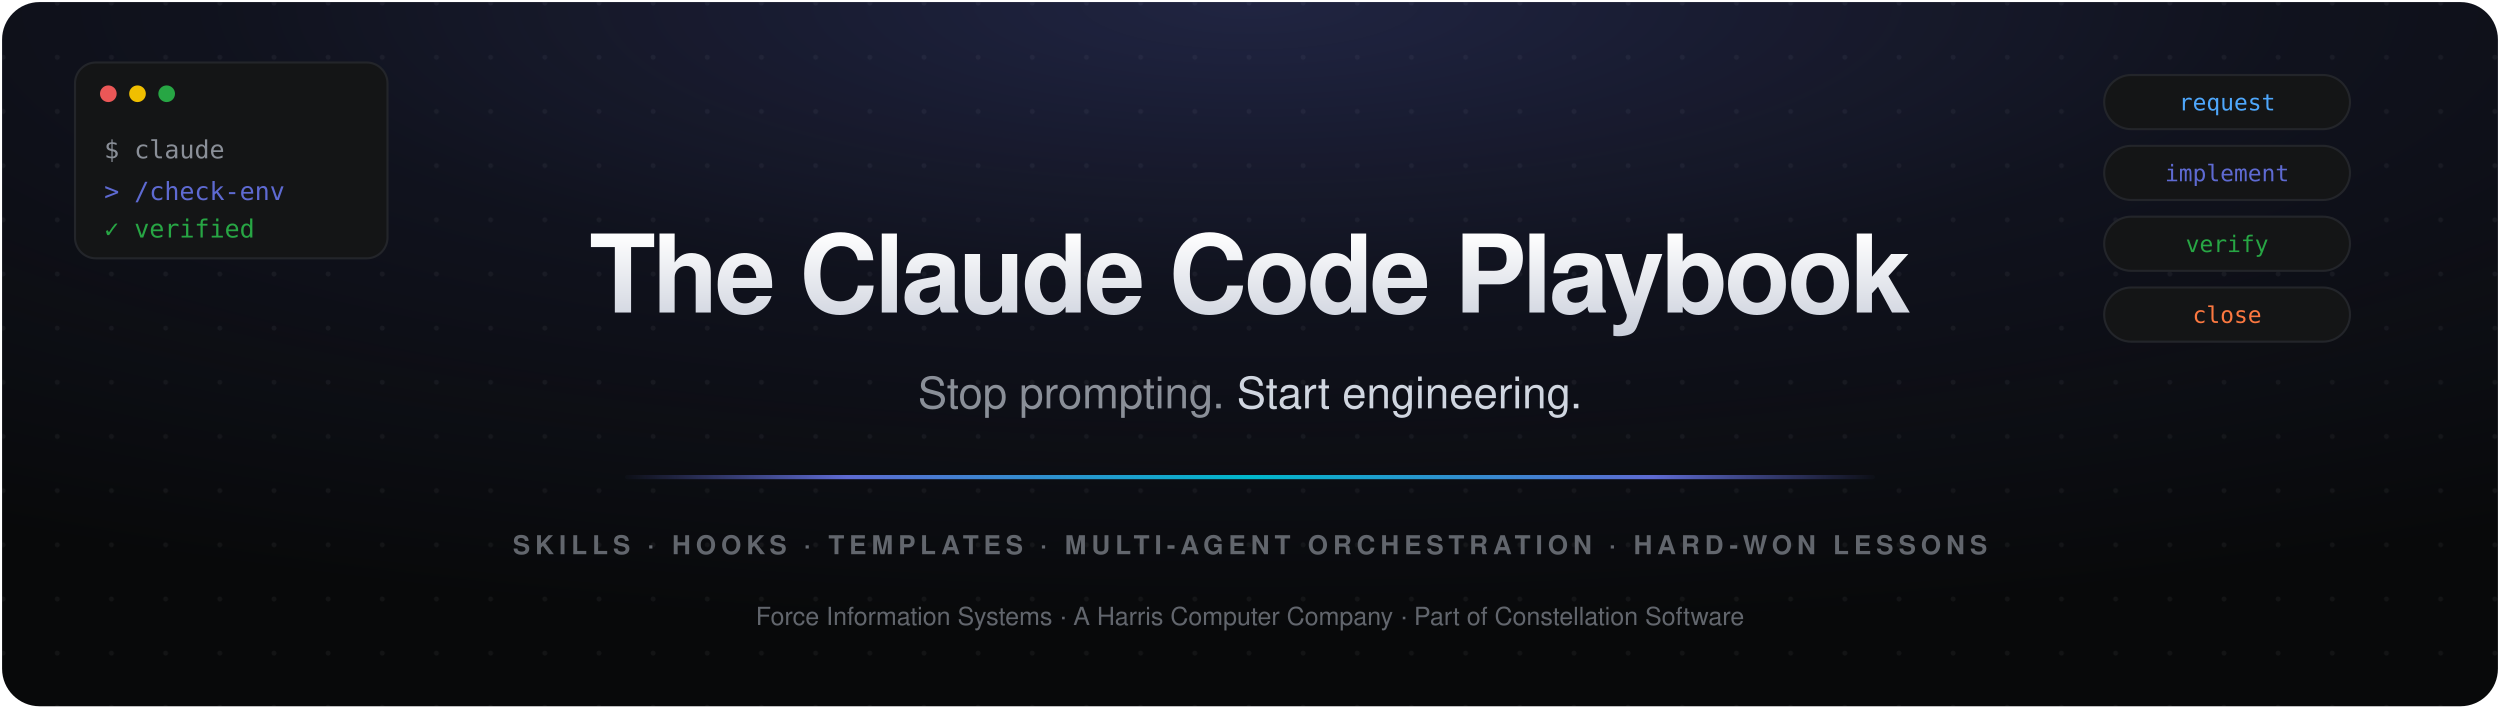
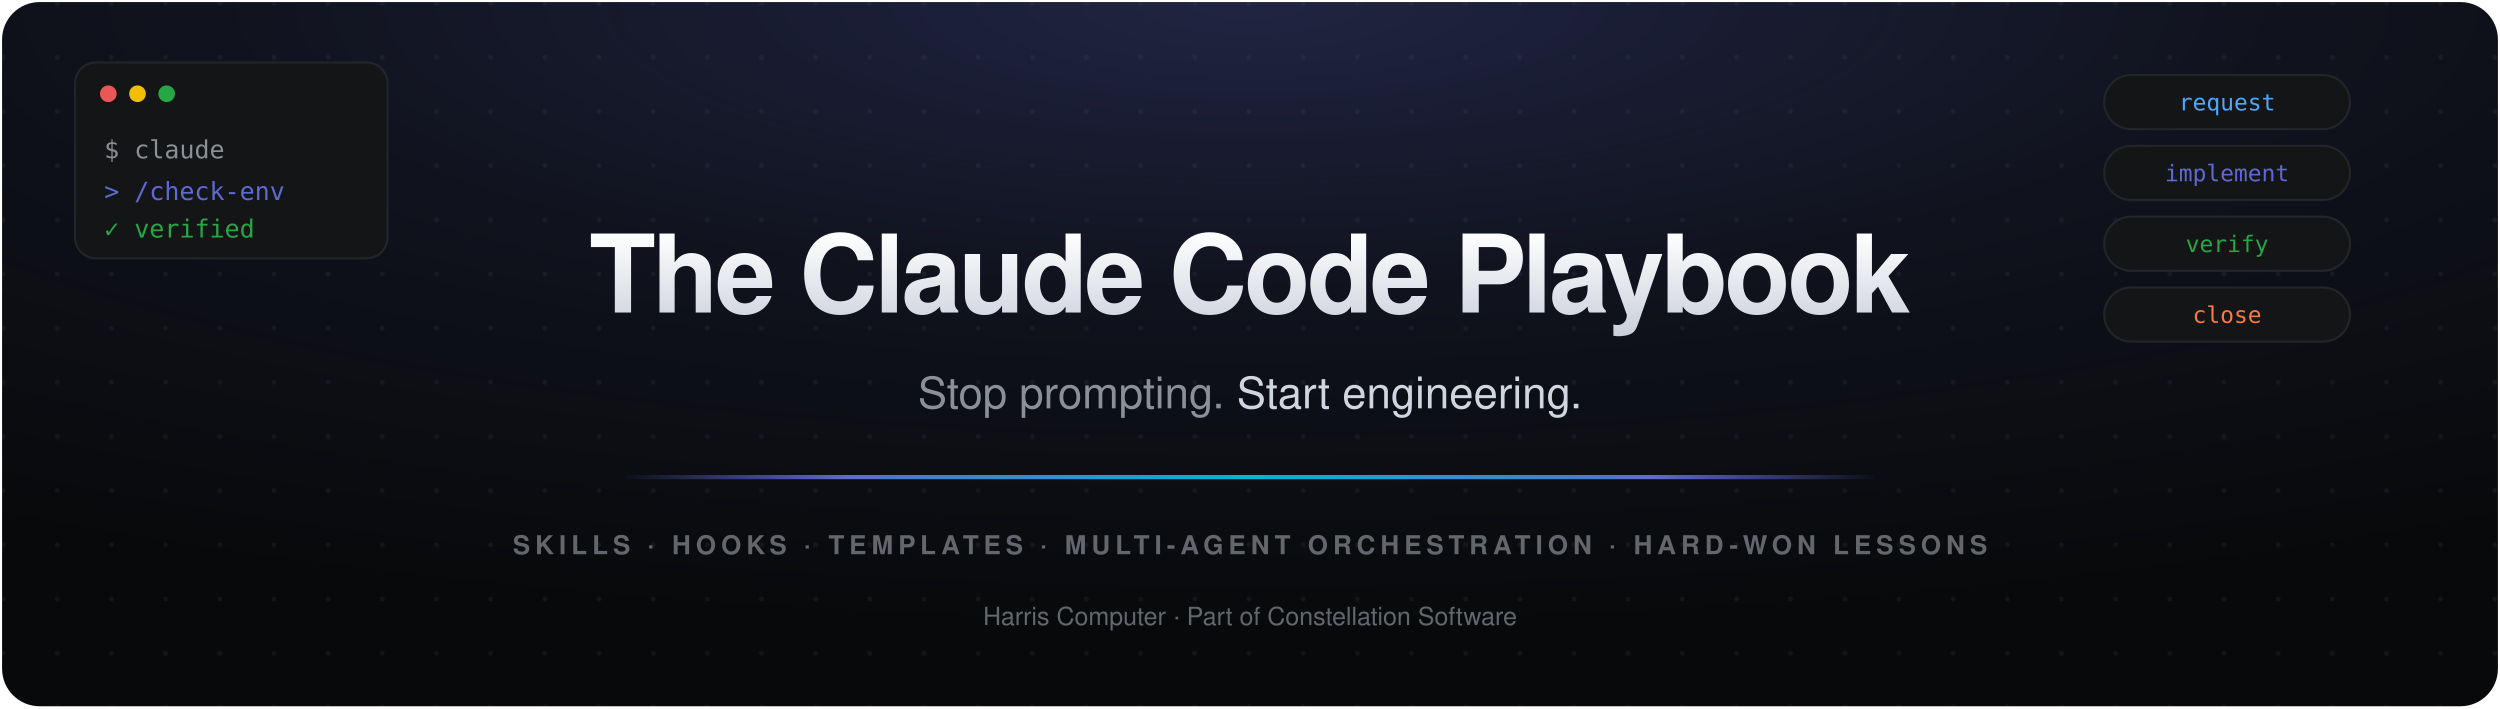
<svg xmlns="http://www.w3.org/2000/svg" width="1200" height="340" viewBox="0 0 1200 340" fill="none" role="img" aria-label="The Claude Code Playbook — Stop prompting. Start engineering.">
  <defs>
    <radialGradient id="glow" cx="50%" cy="0%" r="90%">
      <stop offset="0%" stop-color="#5E6AD2" stop-opacity="0.28" />
      <stop offset="45%" stop-color="#5E6AD2" stop-opacity="0.10" />
      <stop offset="100%" stop-color="#5E6AD2" stop-opacity="0" />
    </radialGradient>
    <linearGradient id="rule" x1="0" y1="0" x2="1" y2="0">
      <stop offset="0%" stop-color="#5E6AD2" stop-opacity="0" />
      <stop offset="18%" stop-color="#5E6AD2" />
      <stop offset="50%" stop-color="#00B8CC" />
      <stop offset="82%" stop-color="#5E6AD2" />
      <stop offset="100%" stop-color="#5E6AD2" stop-opacity="0" />
    </linearGradient>
    <linearGradient id="titlegrad" x1="0" y1="0" x2="0" y2="1">
      <stop offset="0%" stop-color="#FFFFFF" />
      <stop offset="100%" stop-color="#C9CEDA" />
    </linearGradient>
    <pattern id="dots" width="26" height="26" patternUnits="userSpaceOnUse">
      <circle cx="1.5" cy="1.5" r="1.2" fill="#F7F8F8" fill-opacity="0.045" />
    </pattern>
    <clipPath id="panelclip">
      <rect x="1" y="1" width="1198" height="338" rx="18" />
    </clipPath>
  </defs>
  <rect x="1" y="1" width="1198" height="338" rx="18" fill="#08090A" />
  <g clip-path="url(#panelclip)">
    <rect x="1" y="1" width="1198" height="338" fill="url(#dots)" />
    <rect x="1" y="1" width="1198" height="338" fill="url(#glow)" />
    <g transform="translate(36,30)">
      <rect width="150" height="94" rx="10" fill="#141516" stroke="#23252A" />
      <circle cx="16" cy="15" r="4" fill="#EB5757" />
      <circle cx="30" cy="15" r="4" fill="#F0BF00" />
      <circle cx="44" cy="15" r="4" fill="#27A644" />
      <text x="14" y="46" font-family="ui-monospace,SFMono-Regular,Menlo,Consolas,monospace" font-size="12" fill="#8A8F98">$ claude</text>
      <text x="14" y="66" font-family="ui-monospace,SFMono-Regular,Menlo,Consolas,monospace" font-size="12" fill="#5E6AD2">&gt; /check-env</text>
      <text x="14" y="84" font-family="ui-monospace,SFMono-Regular,Menlo,Consolas,monospace" font-size="12" fill="#27A644">✓ verified</text>
    </g>
    <g transform="translate(1010,36)" font-family="ui-monospace,SFMono-Regular,Menlo,Consolas,monospace" font-size="11">
      <rect x="0" y="0" width="118" height="26" rx="13" fill="#141516" stroke="#23252A" />
      <text x="59" y="17" text-anchor="middle" fill="#4EA7FC">request</text>
      <rect x="0" y="34" width="118" height="26" rx="13" fill="#141516" stroke="#23252A" />
      <text x="59" y="51" text-anchor="middle" fill="#5E6AD2">implement</text>
      <rect x="0" y="68" width="118" height="26" rx="13" fill="#141516" stroke="#23252A" />
      <text x="59" y="85" text-anchor="middle" fill="#27A644">verify</text>
      <rect x="0" y="102" width="118" height="26" rx="13" fill="#141516" stroke="#23252A" />
      <text x="59" y="119" text-anchor="middle" fill="#FC7840">close</text>
    </g>
  </g>
  <text x="600" y="150" text-anchor="middle" font-family="-apple-system,BlinkMacSystemFont,'Segoe UI',Helvetica,Arial,sans-serif" font-size="52" font-weight="700" letter-spacing="-1.5" fill="url(#titlegrad)">The Claude Code Playbook</text>
  <text x="600" y="196" text-anchor="middle" font-family="-apple-system,BlinkMacSystemFont,'Segoe UI',Helvetica,Arial,sans-serif" font-size="21" font-weight="500" fill="#8A8F98">Stop prompting. <tspan fill="#D0D6E0">Start engineering.</tspan>
  </text>
  <rect x="300" y="228" width="600" height="2" rx="1" fill="url(#rule)" />
  <text x="600" y="266" text-anchor="middle" font-family="-apple-system,BlinkMacSystemFont,'Segoe UI',Helvetica,Arial,sans-serif" font-size="12.5" font-weight="600" letter-spacing="2.4" fill="#62666D">SKILLS · HOOKS · TEMPLATES · MULTI-AGENT ORCHESTRATION · HARD-WON LESSONS</text>
-   <text x="600" y="300" text-anchor="middle" font-family="-apple-system,BlinkMacSystemFont,'Segoe UI',Helvetica,Arial,sans-serif" font-size="12" fill="#62666D">Force Information Systems · A Harris Computer Company · Part of Constellation Software</text>
+   <text x="600" y="300" text-anchor="middle" font-family="-apple-system,BlinkMacSystemFont,'Segoe UI',Helvetica,Arial,sans-serif" font-size="12" fill="#62666D">Harris Computer · Part of Constellation Software</text>
</svg>
